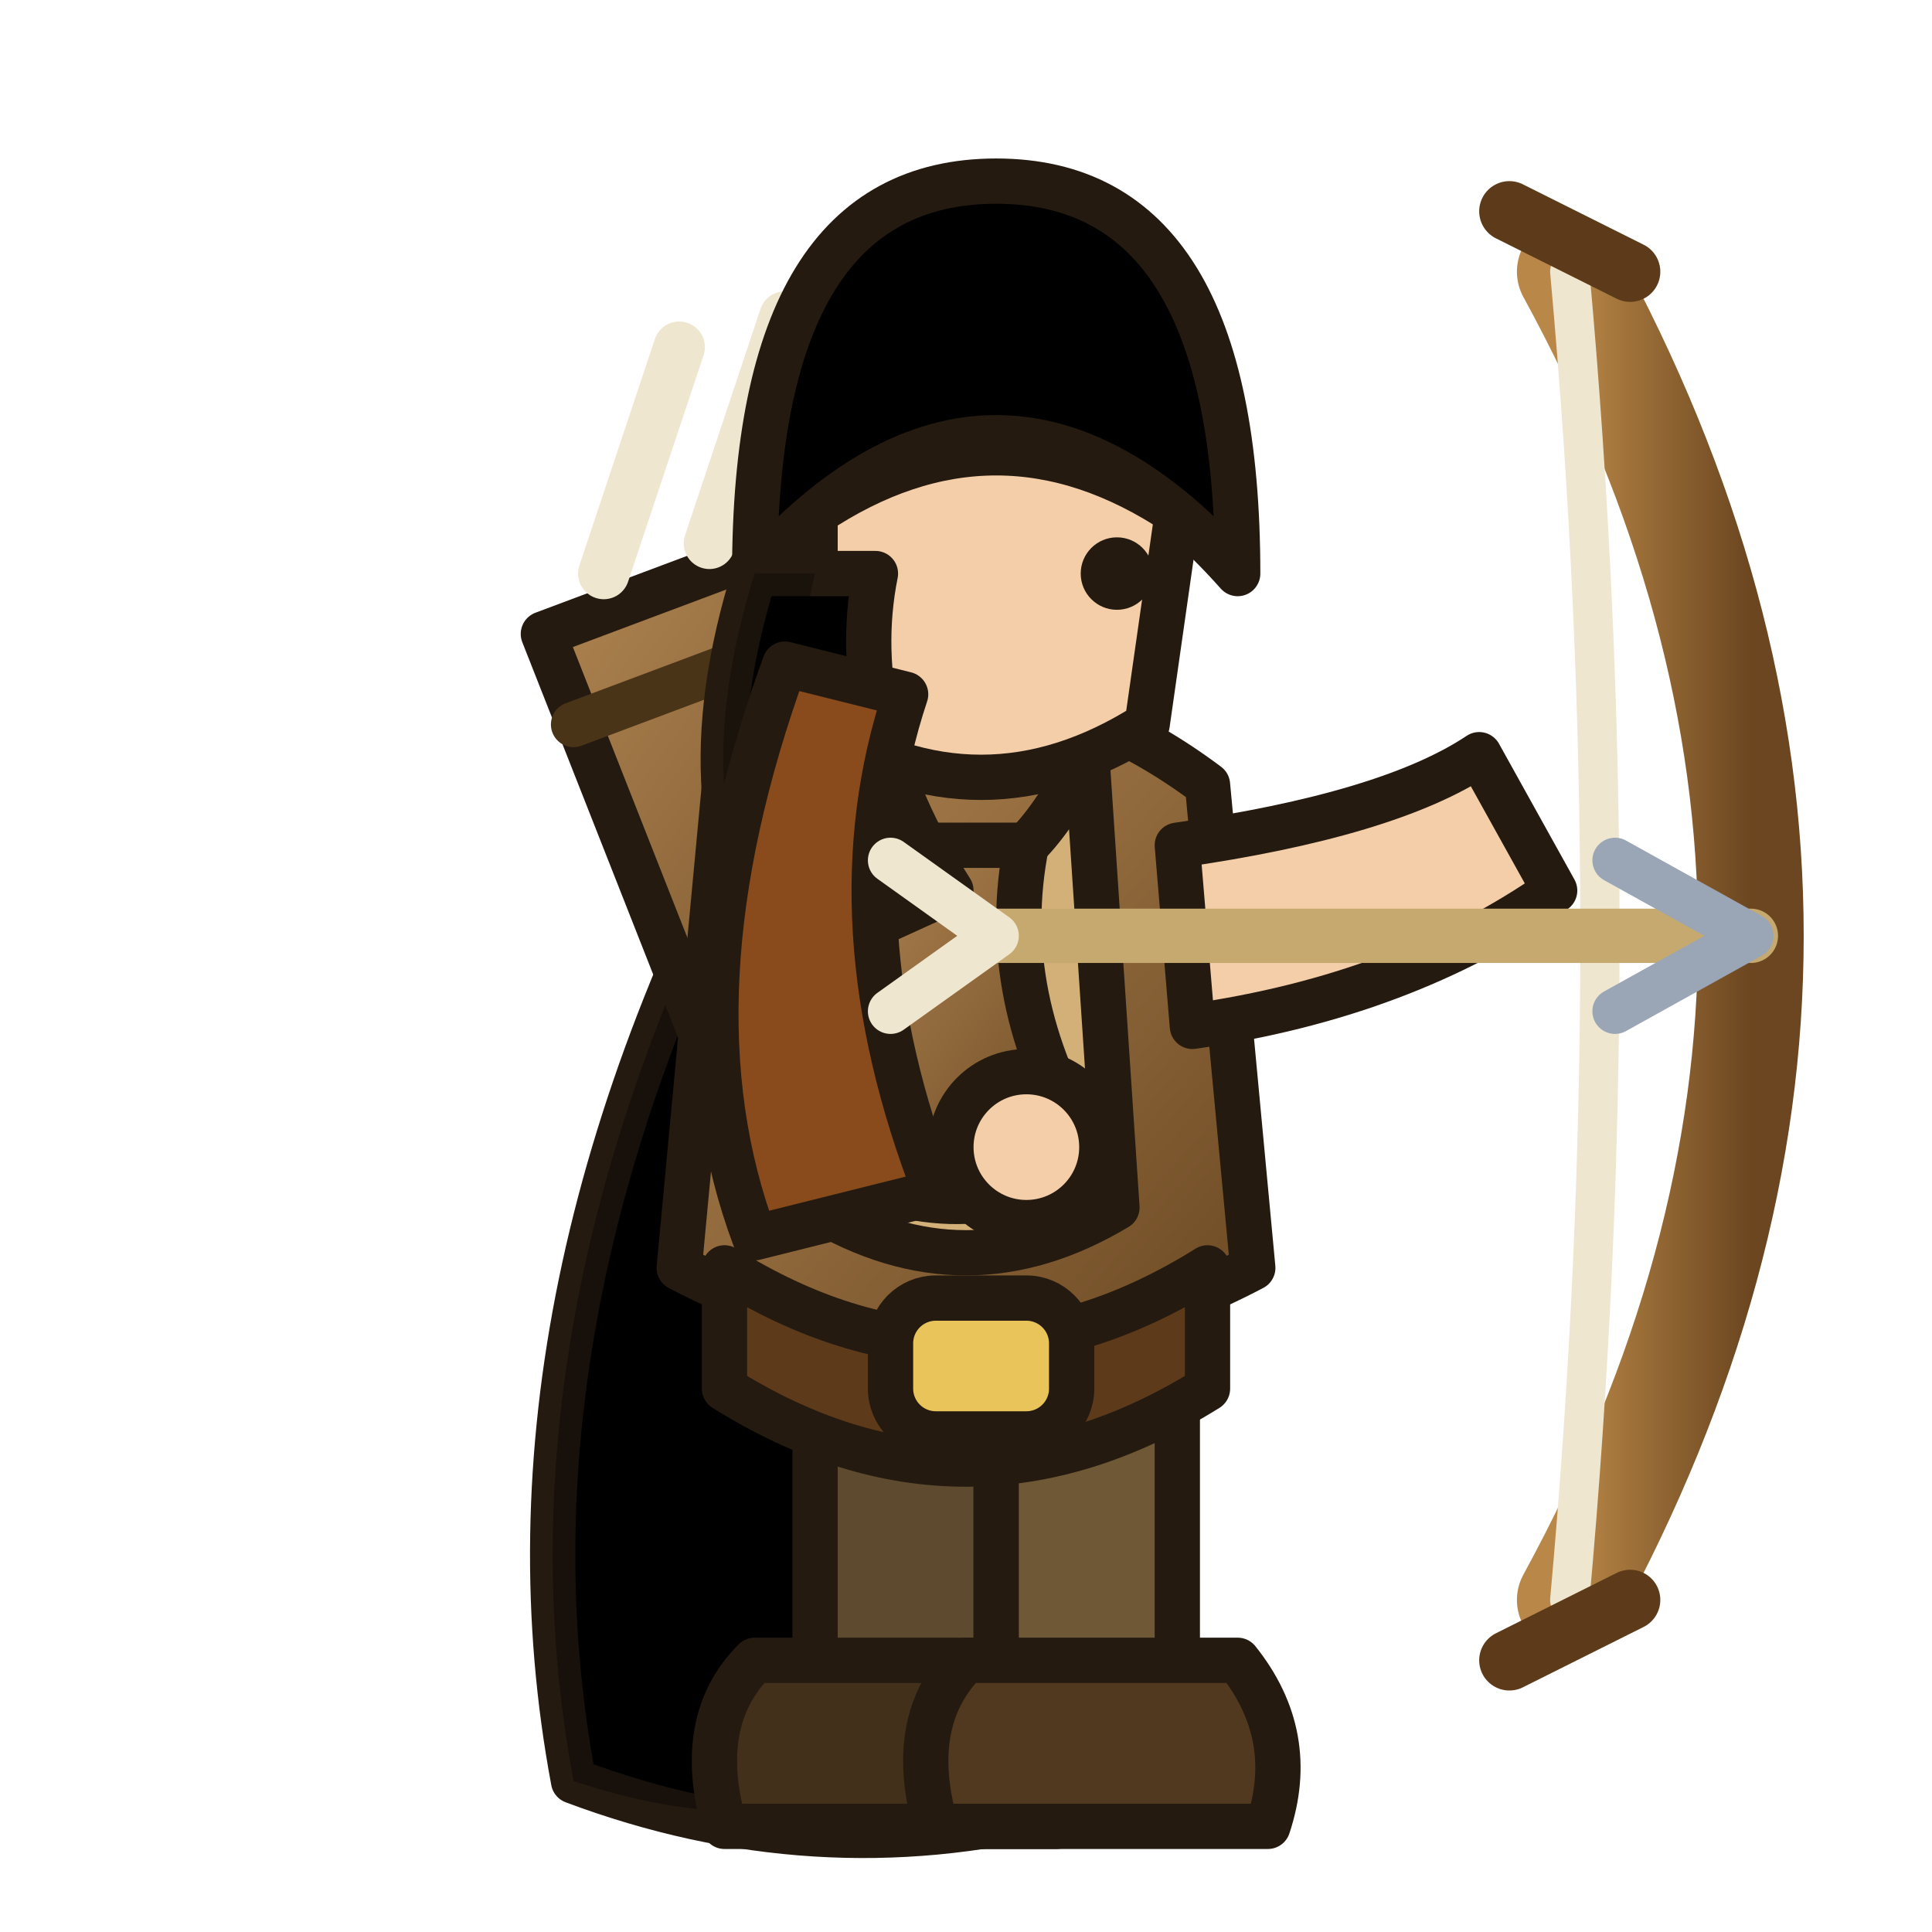
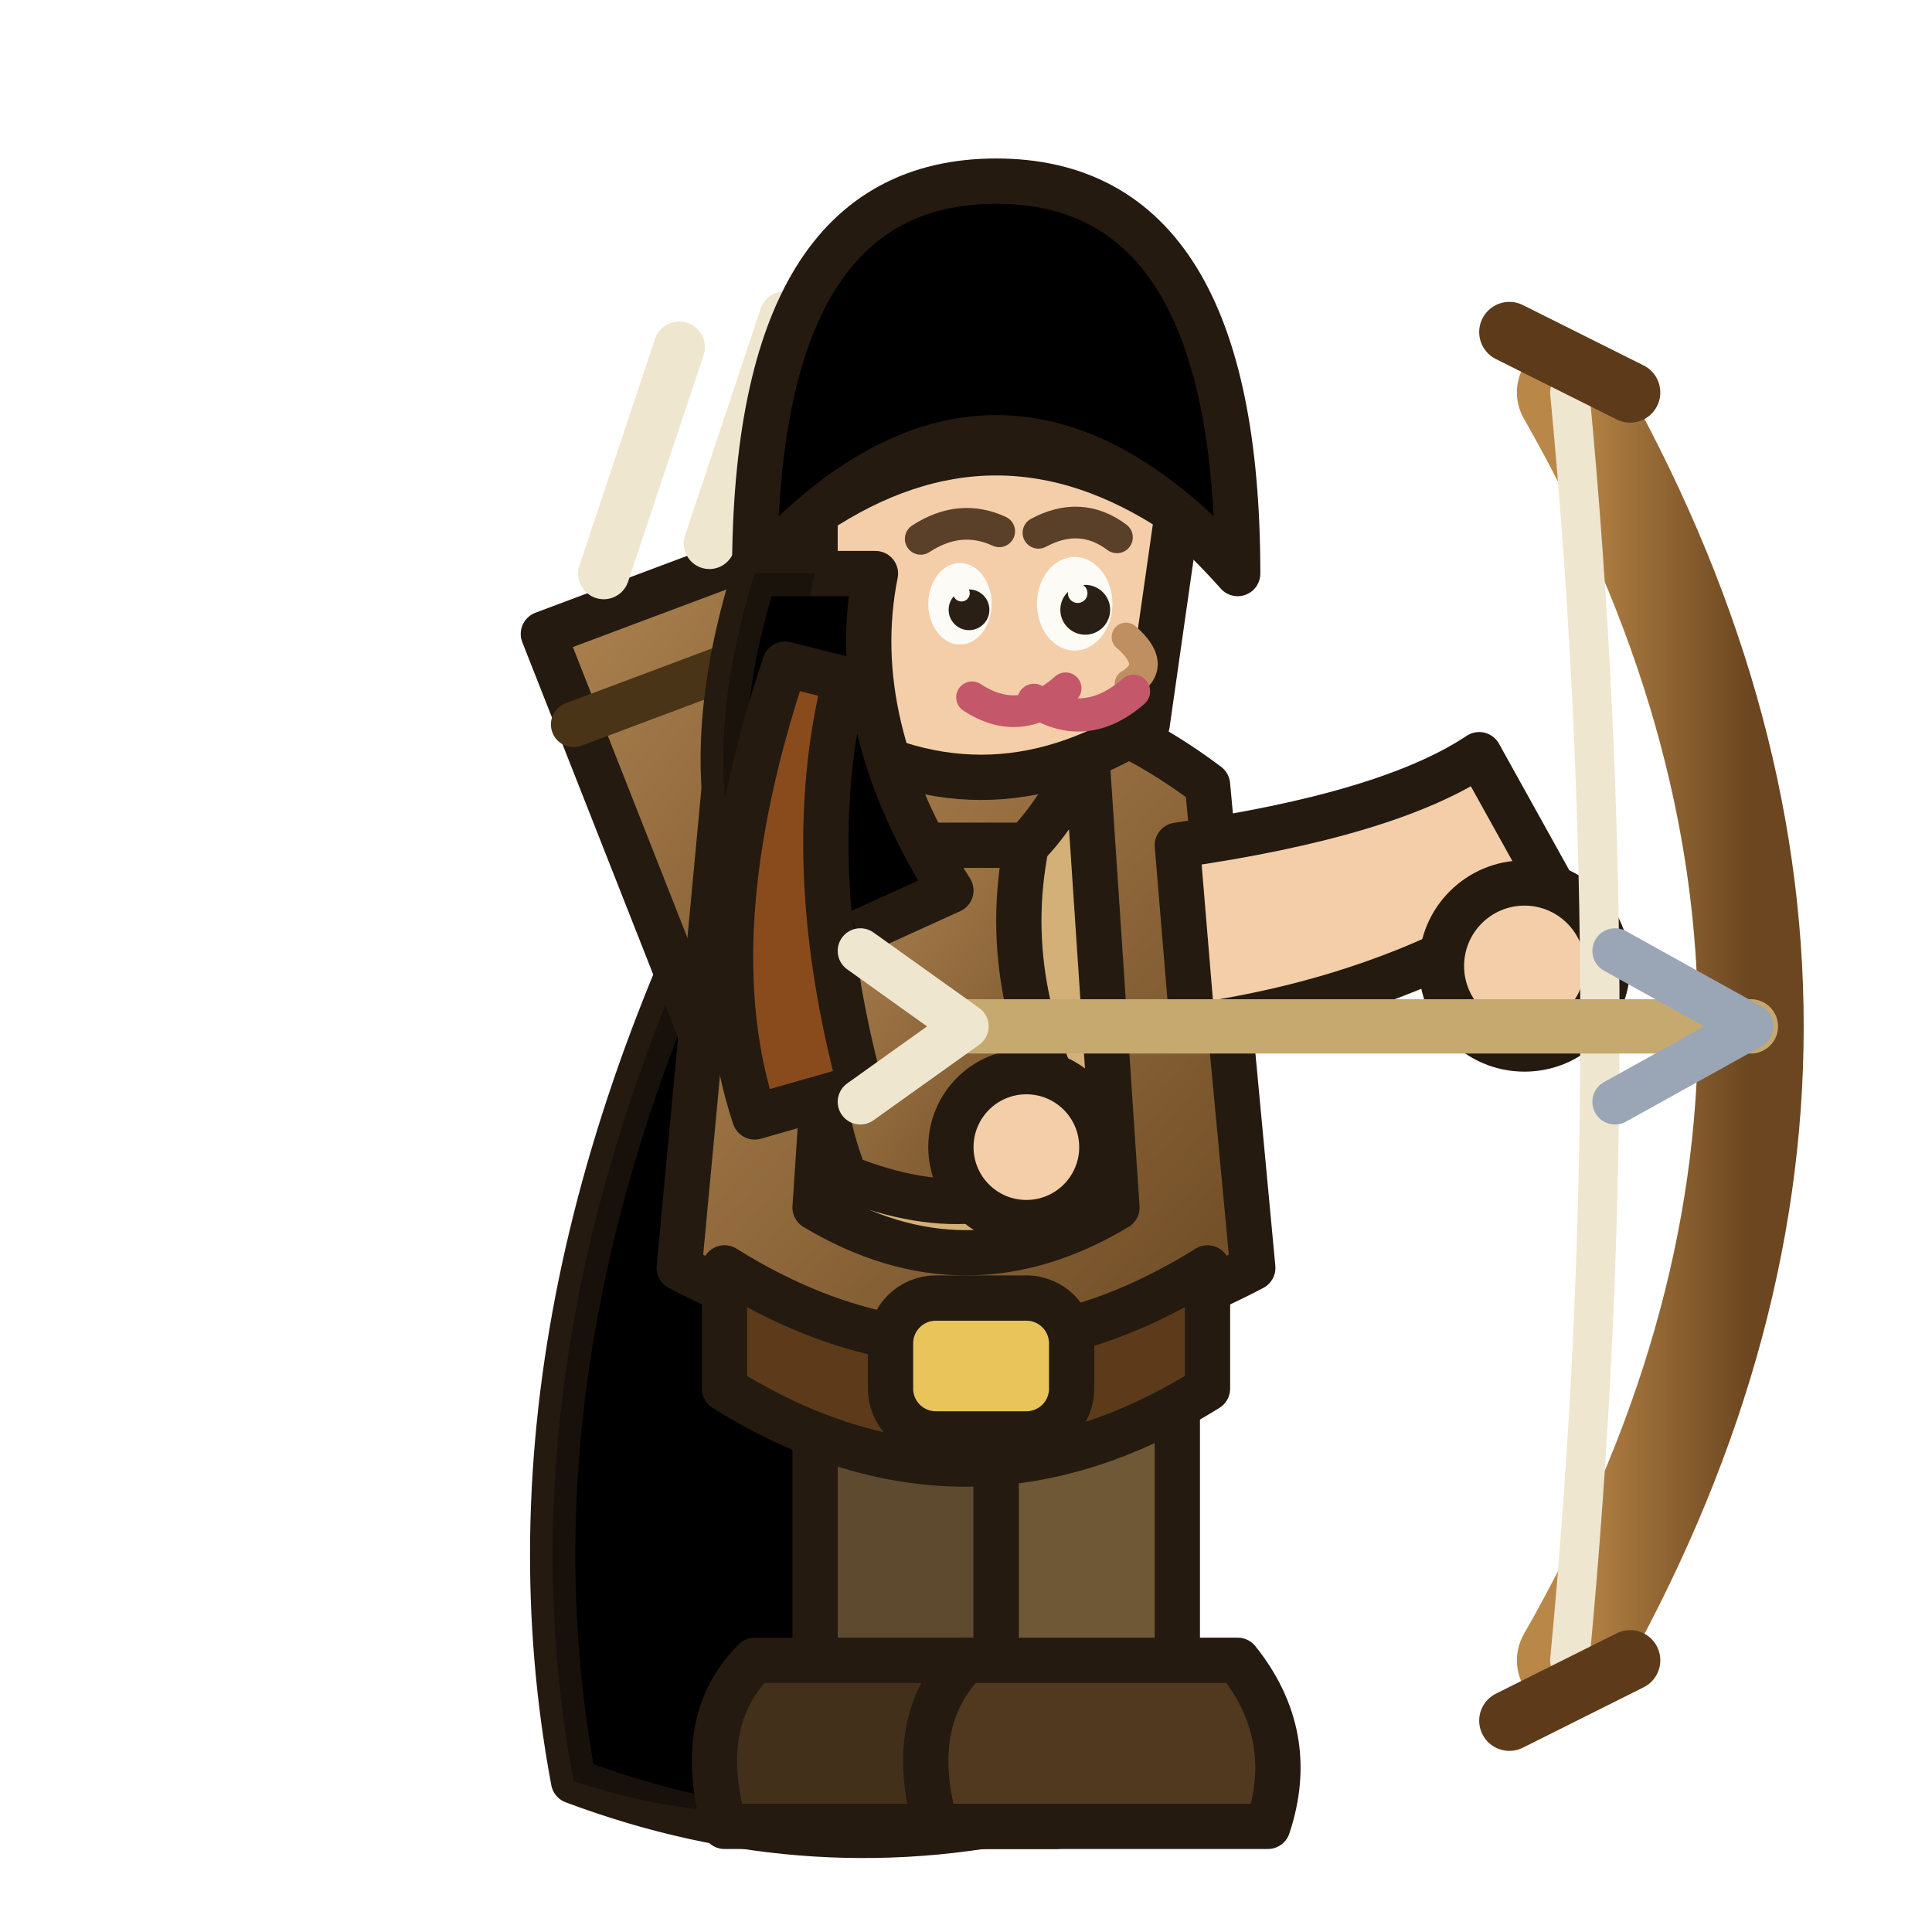
<svg xmlns="http://www.w3.org/2000/svg" viewBox="0 0 128 128" aria-hidden="true">
  <defs>
    <linearGradient id="a-leather" x1="0" y1="0" x2="1" y2="1">
      <stop offset="0%" stop-color="#b08552" />
      <stop offset="100%" stop-color="#6d4a24" />
    </linearGradient>
    <linearGradient id="a-bow" x1="0" y1="0" x2="1" y2="0">
      <stop offset="0%" stop-color="#b98747" />
      <stop offset="100%" stop-color="#6b4620" />
    </linearGradient>
  </defs>
  <g stroke="#241a10" stroke-width="3" stroke-linejoin="round" stroke-linecap="round">
    <g class="part-cloak">
      <path d="M52 50 q-20 36 -14 68 q16 6 32 2 q-10 -36 -2 -66 Z" fill="currentColor" />
      <path d="M52 50 q-20 36 -14 68 q6 2 11 2 q-5 -38 7 -68 Z" fill="rgba(0,0,0,0.33)" stroke="none" />
    </g>
    <g class="part-leg-back">
      <path d="M54 82 h12 v30 h-12 Z" fill="#5e4a2e" />
      <path d="M50 110 h18 q4 5 2 11 h-22 q-2 -7 2 -11 Z" fill="#43301a" />
    </g>
    <g class="part-leg-front">
      <path d="M66 82 h12 v30 h-12 Z" fill="#6f5836" />
      <path d="M64 110 h18 q4 5 2 11 h-22 q-2 -7 2 -11 Z" fill="#51391f" />
    </g>
    <g class="part-quiver">
      <path d="M36 42 l16 -6 13 32 -16 7 Z" fill="url(#a-leather)" />
      <g stroke="#efe6cf" stroke-width="3.4">
        <path d="M40 38 l5 -15" />
        <path d="M47 36 l5 -15" />
        <path d="M54 34 l5 -15" />
      </g>
      <path d="M38 48 l16 -6" stroke="#4a3418" stroke-width="3" />
    </g>
    <g class="part-body">
      <path d="M48 52 q16 -12 32 0 l3 32 q-19 10 -38 0 Z" fill="url(#a-leather)" />
      <path d="M56 50 q8 16 16 0 l2 30 q-10 6 -20 0 Z" fill="#d3b078" />
      <path d="M48 84 q16 10 32 0 l0 8 q-16 10 -32 0 Z" fill="#5d3b1a" />
      <rect x="59" y="86" width="12" height="9" rx="3" fill="#e8c45a" />
      <path d="M52 56 l14 24" stroke="#4a3418" stroke-width="3" />
      <path d="M50 54 q6 -8 14 -6" fill="none" stroke="rgba(255,255,255,0.35)" stroke-width="2.6" />
    </g>
    <g class="part-arm-back">
      <path d="M58 56 q-6 12 -2 22 q10 4 16 -2 q-6 -10 -4 -20 Z" fill="url(#a-leather)" />
      <circle cx="68" cy="76" r="5" fill="#f4cea8" />
    </g>
    <g class="part-head">
      <path d="M54 34 q12 -8 24 0 l-2 14 q-11 7 -22 0 Z" fill="#f4cea8" />
-       <circle cx="74" cy="38" r="2.4" fill="#241a10" stroke="none" />
+       <g stroke="none">
+         <ellipse cx="63.6" cy="40" rx="2.1" ry="2.7" fill="#fdfbf6" />
+         <ellipse cx="71.2" cy="40" rx="2.5" ry="3.1" fill="#fdfbf6" />
+         <circle cx="64.2" cy="40.4" r="1.35" fill="#2a1f14" />
+         <circle cx="71.9" cy="40.4" r="1.65" fill="#2a1f14" />
+         <circle cx="63.7" cy="39.3" r="0.55" fill="#fdfbf6" />
+         <circle cx="71.4" cy="39.3" r="0.65" fill="#fdfbf6" />
+       </g>
+       <g fill="none" stroke="#5a4028" stroke-width="2.1" stroke-linecap="round">
+         <path d="M61 35.7 q2.6 -1.7 5.2 -0.5" />
+         <path d="M68.8 35.3 q2.8 -1.5 5.2 0.3" />
+       </g>
+       <path d="M74.6 42.2 q2.2 1.9 0.2 3.1" fill="none" stroke="#c08f61" stroke-width="1.9" stroke-linecap="round" />
+       <path d="M64.4 46.2 q3.2 2.1 6.2 -0.6" fill="none" stroke="#c4576a" stroke-width="2.1" stroke-linecap="round" />
+       <path d="M68.5 46.4 q3.4 2.2 6.6 -0.6" fill="none" stroke="#c4576a" stroke-width="2.2" stroke-linecap="round" />
      <path d="M50 38 q0 -26 16 -26 q16 0 16 26 q-8 -9 -16 -9 q-8 0 -16 9 Z" fill="currentColor" />
      <path d="M50 38 q-5 16 2 26 l11 -5 q-7 -11 -5 -21 Z" fill="currentColor" />
      <path d="M50 38 q-5 16 2 26 l5 -2 q-6 -12 -3 -24 Z" fill="rgba(0,0,0,0.28)" stroke="none" />
-       <path d="M52 44 q-8 22 -2 38 l12 -3 q-7 -18 -2 -33 Z" fill="#8a4b1c" />
+       <path d="M52 44 q-6 18 -2 30 l7 -2 q-4 -15 -1 -27 Z" fill="#8a4b1c" />
    </g>
    <g class="part-arm-front">
      <path d="M78 56 q14 -2 20 -6 l5 9 q-10 7 -24 9 Z" fill="#f4cea8" />
+       <circle cx="101" cy="64" r="5.5" fill="#f4cea8" />
      <g class="part-bow">
-         <path d="M104 18 q24 44 0 88" fill="none" stroke="url(#a-bow)" stroke-width="7" />
-         <path d="M104 18 q4 44 0 88" fill="none" stroke="#efe6cf" stroke-width="2.6" />
-         <path d="M100 14 l8 4 M100 110 l8 -4" stroke="#5d3b1a" stroke-width="4" />
+         <path d="M104 26 q24 42 0 84" fill="none" stroke="url(#a-bow)" stroke-width="7" />
+         <path d="M104 26 q4 42 0 84" fill="none" stroke="#efe6cf" stroke-width="2.6" />
+         <path d="M100 22 l8 4 M100 114 l8 -4" stroke="#5d3b1a" stroke-width="4" />
      </g>
      <g class="part-arrow">
-         <path d="M66 62 L116 62" stroke="#c6a96f" stroke-width="3.6" />
-         <path d="M116 62 l-9 -5 M116 62 l-9 5" stroke="#9aa6b5" stroke-width="3" />
-         <path d="M66 62 l-7 -5 M66 62 l-7 5" stroke="#efe6cf" stroke-width="3" />
+         <path d="M64 68 L116 68" stroke="#c6a96f" stroke-width="3.6" />
+         <path d="M116 68 l-9 -5 M116 68 l-9 5" stroke="#9aa6b5" stroke-width="3" />
+         <path d="M64 68 l-7 -5 M64 68 l-7 5" stroke="#efe6cf" stroke-width="3" />
      </g>
    </g>
  </g>
</svg>
